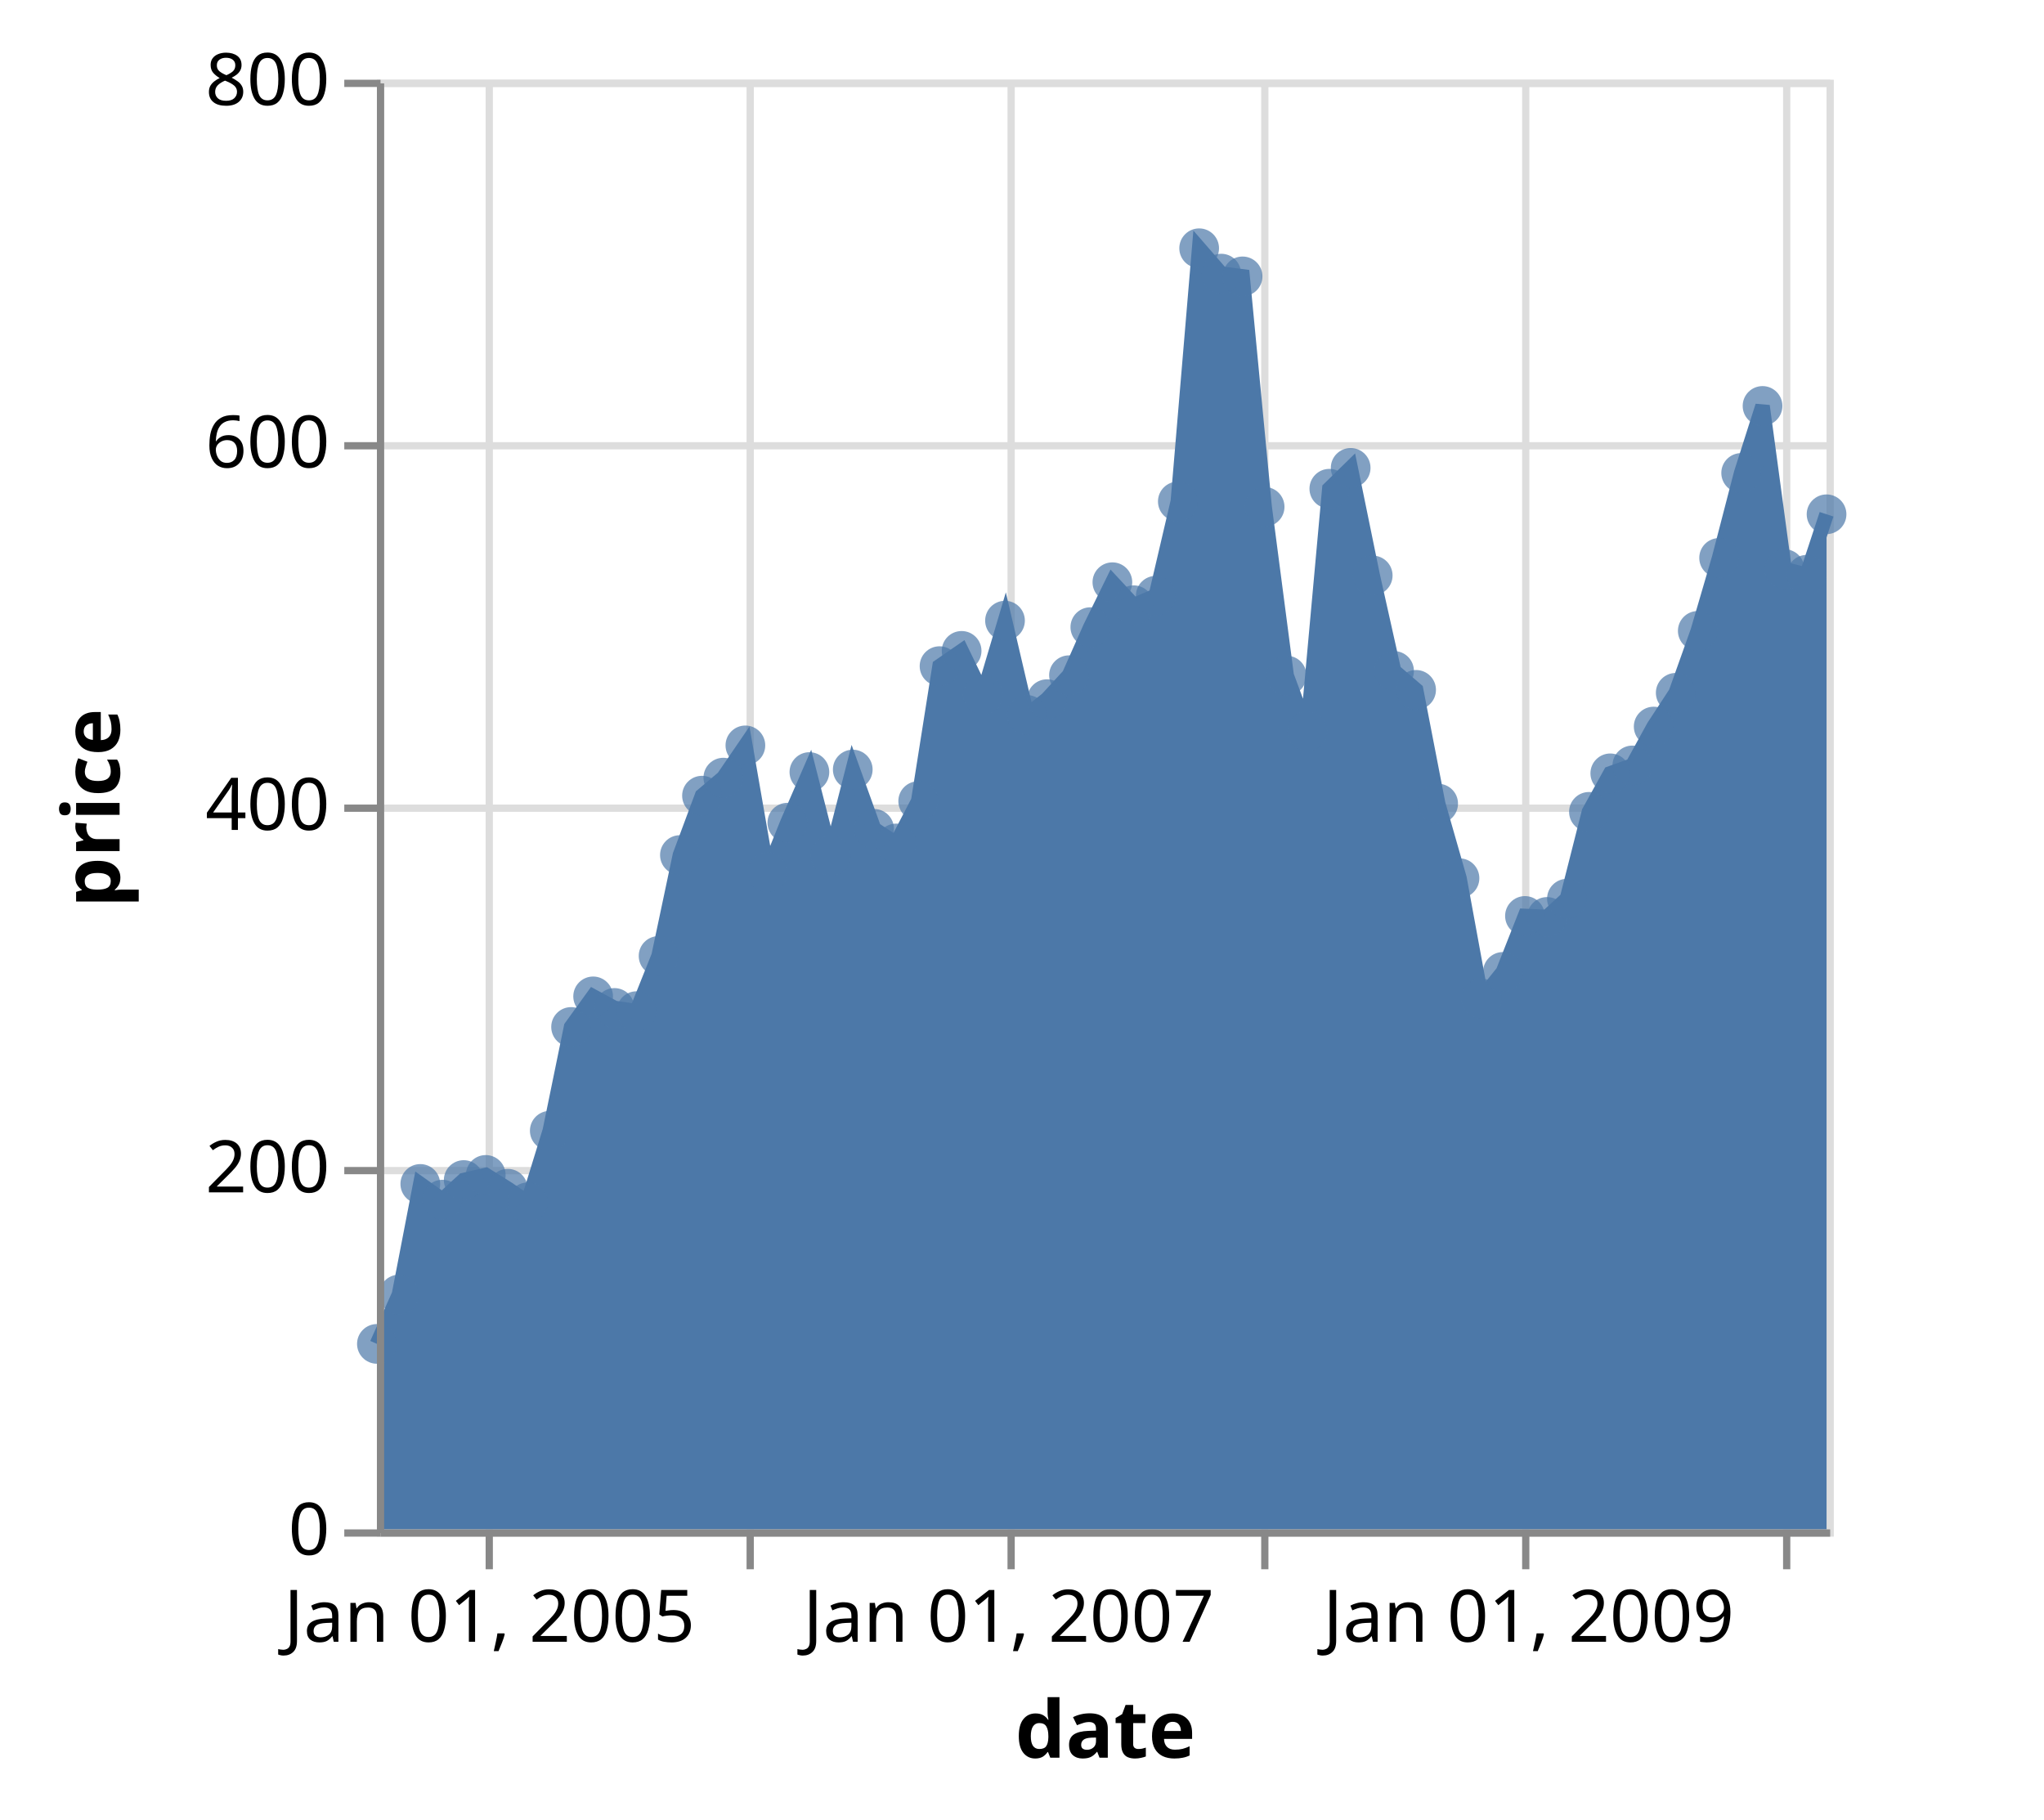
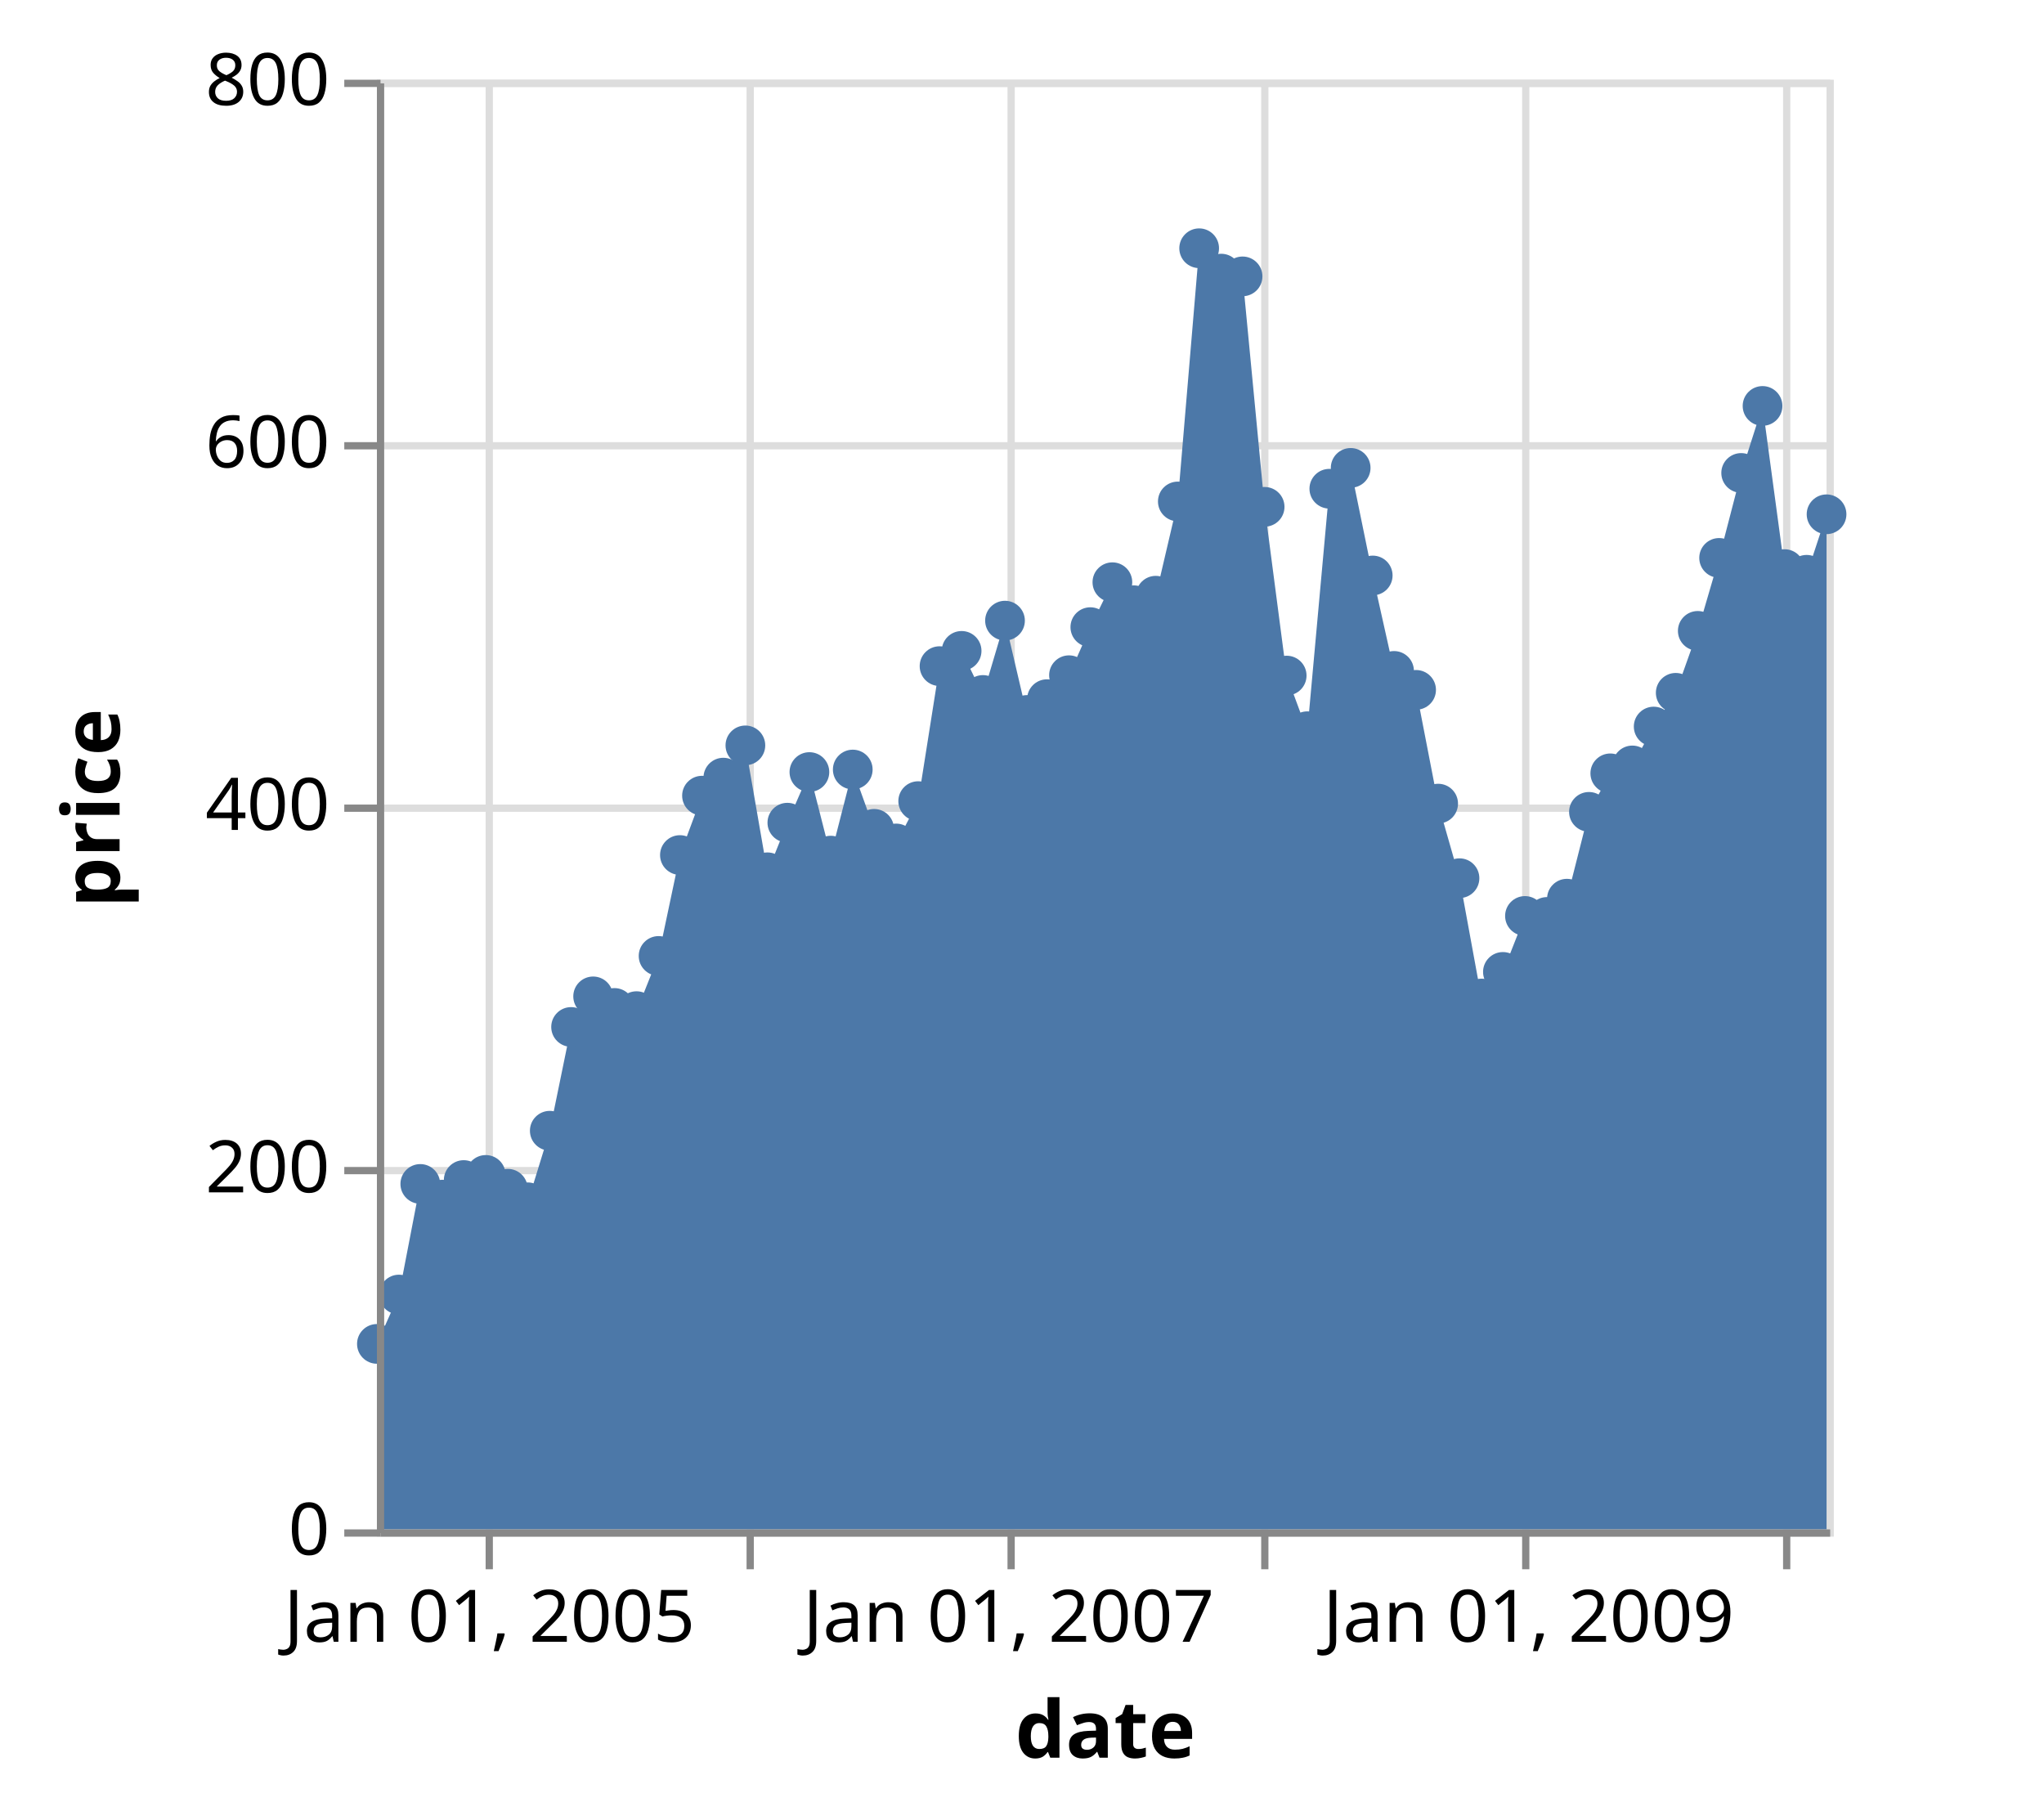
<svg xmlns="http://www.w3.org/2000/svg" class="marks" width="282" height="251" viewBox="0 0 282 251" version="1.1">
  <g transform="translate(52,11)">
    <g class="mark-group role-frame root">
      <g transform="translate(0,0)">
        <path class="background" d="M0.5,0.5h200v200h-200Z" style="fill: none; stroke: #ddd;" />
        <g>
          <g class="mark-group role-axis">
            <g transform="translate(0.5,200.5)">
              <path class="background" d="M0,0h0v0h0Z" style="pointer-events: none; fill: none;" />
              <g>
                <g class="mark-rule role-axis-grid" style="pointer-events: none;">
                  <line transform="translate(15,-200)" x2="0" y2="200" style="fill: none; stroke: #ddd; stroke-width: 1; opacity: 1;" />
                  <line transform="translate(51,-200)" x2="0" y2="200" style="fill: none; stroke: #ddd; stroke-width: 1; opacity: 1;" />
                  <line transform="translate(87,-200)" x2="0" y2="200" style="fill: none; stroke: #ddd; stroke-width: 1; opacity: 1;" />
                  <line transform="translate(122,-200)" x2="0" y2="200" style="fill: none; stroke: #ddd; stroke-width: 1; opacity: 1;" />
                  <line transform="translate(158,-200)" x2="0" y2="200" style="fill: none; stroke: #ddd; stroke-width: 1; opacity: 1;" />
                  <line transform="translate(194,-200)" x2="0" y2="200" style="fill: none; stroke: #ddd; stroke-width: 1; opacity: 1;" />
                </g>
              </g>
            </g>
          </g>
          <g class="mark-group role-axis">
            <g transform="translate(0.5,0.5)">
              <path class="background" d="M0,0h0v0h0Z" style="pointer-events: none; fill: none;" />
              <g>
                <g class="mark-rule role-axis-grid" style="pointer-events: none;">
                  <line transform="translate(0,200)" x2="200" y2="0" style="fill: none; stroke: #ddd; stroke-width: 1; opacity: 1;" />
                  <line transform="translate(0,150)" x2="200" y2="0" style="fill: none; stroke: #ddd; stroke-width: 1; opacity: 1;" />
                  <line transform="translate(0,100)" x2="200" y2="0" style="fill: none; stroke: #ddd; stroke-width: 1; opacity: 1;" />
                  <line transform="translate(0,50)" x2="200" y2="0" style="fill: none; stroke: #ddd; stroke-width: 1; opacity: 1;" />
                  <line transform="translate(0,0)" x2="200" y2="0" style="fill: none; stroke: #ddd; stroke-width: 1; opacity: 1;" />
                </g>
              </g>
            </g>
          </g>
          <g class="mark-area role-mark layer_0_marks">
            <path d="M200,59.952L197.252,68.3L194.21,67.515L191.168,45.005L188.22,54.25L185.178,65.97L182.234,76.038L179.192,84.583L176.149,89.237L173.205,94.603L170.163,95.692L167.219,101.007L164.181,112.985L161.434,115.502L158.391,115.368L155.349,123.088L152.401,126.76L149.359,110.16L146.415,99.87L143.373,84.177L140.331,81.562L137.387,68.395L134.345,53.55L131.401,56.428L128.363,89.882L125.517,82.205L122.475,58.925L119.432,27.13L116.484,26.75L113.442,23.25L110.498,58.183L107.456,71.188L104.414,72.5L101.47,69.325L98.428,75.523L95.484,82.155L92.446,85.46L89.698,87.638L86.656,74.625L83.614,84.88L80.67,78.798L77.624,80.903L74.68,99.525L71.637,105.368L68.595,103.35L65.651,95.168L62.609,107.045L59.669,95.515L56.627,102.5L53.879,109.345L50.837,91.835L47.795,96.285L44.851,98.772L41.805,106.965L38.861,120.885L35.819,128.5L32.777,128.06L29.833,126.463L26.79,130.683L23.851,145L20.808,154.873L18.061,153.002L15.019,151.095L11.976,151.803L9.032,154.505L5.986,152.34L3.042,167.6L0,174.407L0,200L3.042,200L5.986,200L9.032,200L11.976,200L15.019,200L18.061,200L20.808,200L23.851,200L26.79,200L29.833,200L32.777,200L35.819,200L38.861,200L41.805,200L44.851,200L47.795,200L50.837,200L53.879,200L56.627,200L59.669,200L62.609,200L65.651,200L68.595,200L71.637,200L74.68,200L77.624,200L80.67,200L83.614,200L86.656,200L89.698,200L92.446,200L95.484,200L98.428,200L101.47,200L104.414,200L107.456,200L110.498,200L113.442,200L116.484,200L119.432,200L122.475,200L125.517,200L128.363,200L131.401,200L134.345,200L137.387,200L140.331,200L143.373,200L146.415,200L149.359,200L152.401,200L155.349,200L158.391,200L161.434,200L164.181,200L167.219,200L170.163,200L173.205,200L176.149,200L179.192,200L182.234,200L185.178,200L188.22,200L191.168,200L194.21,200L197.252,200L200,200Z" style="fill: #4c78a8;" />
          </g>
-           <g class="mark-line role-mark layer_1_marks">
-             <path d="M200,59.952L197.252,68.3L194.21,67.515L191.168,45.005L188.22,54.25L185.178,65.97L182.234,76.038L179.192,84.583L176.149,89.237L173.205,94.603L170.163,95.692L167.219,101.007L164.181,112.985L161.434,115.502L158.391,115.368L155.349,123.088L152.401,126.76L149.359,110.16L146.415,99.87L143.373,84.177L140.331,81.562L137.387,68.395L134.345,53.55L131.401,56.428L128.363,89.882L125.517,82.205L122.475,58.925L119.432,27.13L116.484,26.75L113.442,23.25L110.498,58.183L107.456,71.188L104.414,72.5L101.47,69.325L98.428,75.523L95.484,82.155L92.446,85.46L89.698,87.638L86.656,74.625L83.614,84.88L80.67,78.798L77.624,80.903L74.68,99.525L71.637,105.368L68.595,103.35L65.651,95.168L62.609,107.045L59.669,95.515L56.627,102.5L53.879,109.345L50.837,91.835L47.795,96.285L44.851,98.772L41.805,106.965L38.861,120.885L35.819,128.5L32.777,128.06L29.833,126.463L26.79,130.683L23.851,145L20.808,154.873L18.061,153.002L15.019,151.095L11.976,151.803L9.032,154.505L5.986,152.34L3.042,167.6L0,174.407" style="fill: none; stroke: #4c78a8; stroke-width: 2;" />
-           </g>
-           <g class="mark-symbol role-mark layer_2_marks">
-             <path transform="translate(0,174.4075)" d="M2.739,0A2.739,2.739,0,1,1,-2.739,0A2.739,2.739,0,1,1,2.739,0" style="fill: #4c78a8; stroke-width: 2; opacity: 0.7;" />
-             <path transform="translate(3.042136,167.6)" d="M2.739,0A2.739,2.739,0,1,1,-2.739,0A2.739,2.739,0,1,1,2.739,0" style="fill: #4c78a8; stroke-width: 2; opacity: 0.7;" />
-             <path transform="translate(5.986139,152.34)" d="M2.739,0A2.739,2.739,0,1,1,-2.739,0A2.739,2.739,0,1,1,2.739,0" style="fill: #4c78a8; stroke-width: 2; opacity: 0.7;" />
-             <path transform="translate(9.032364,154.505)" d="M2.739,0A2.739,2.739,0,1,1,-2.739,0A2.739,2.739,0,1,1,2.739,0" style="fill: #4c78a8; stroke-width: 2; opacity: 0.7;" />
-             <path transform="translate(11.97637,151.8025)" d="M2.739,0A2.739,2.739,0,1,1,-2.739,0A2.739,2.739,0,1,1,2.739,0" style="fill: #4c78a8; stroke-width: 2; opacity: 0.7;" />
-             <path transform="translate(15.0185,151.095)" d="M2.739,0A2.739,2.739,0,1,1,-2.739,0A2.739,2.739,0,1,1,2.739,0" style="fill: #4c78a8; stroke-width: 2; opacity: 0.7;" />
-             <path transform="translate(18.06064,153.0025)" d="M2.739,0A2.739,2.739,0,1,1,-2.739,0A2.739,2.739,0,1,1,2.739,0" style="fill: #4c78a8; stroke-width: 2; opacity: 0.7;" />
-             <path transform="translate(20.80837,154.8725)" d="M2.739,0A2.739,2.739,0,1,1,-2.739,0A2.739,2.739,0,1,1,2.739,0" style="fill: #4c78a8; stroke-width: 2; opacity: 0.7;" />
-             <path transform="translate(23.85051,145)" d="M2.739,0A2.739,2.739,0,1,1,-2.739,0A2.739,2.739,0,1,1,2.739,0" style="fill: #4c78a8; stroke-width: 2; opacity: 0.7;" />
-             <path transform="translate(26.79042,130.6825)" d="M2.739,0A2.739,2.739,0,1,1,-2.739,0A2.739,2.739,0,1,1,2.739,0" style="fill: #4c78a8; stroke-width: 2; opacity: 0.7;" />
-             <path transform="translate(29.83256,126.4625)" d="M2.739,0A2.739,2.739,0,1,1,-2.739,0A2.739,2.739,0,1,1,2.739,0" style="fill: #4c78a8; stroke-width: 2; opacity: 0.7;" />
-             <path transform="translate(32.77656,128.06)" d="M2.739,0A2.739,2.739,0,1,1,-2.739,0A2.739,2.739,0,1,1,2.739,0" style="fill: #4c78a8; stroke-width: 2; opacity: 0.7;" />
-             <path transform="translate(35.8187,128.5)" d="M2.739,0A2.739,2.739,0,1,1,-2.739,0A2.739,2.739,0,1,1,2.739,0" style="fill: #4c78a8; stroke-width: 2; opacity: 0.7;" />
-             <path transform="translate(38.86083,120.885)" d="M2.739,0A2.739,2.739,0,1,1,-2.739,0A2.739,2.739,0,1,1,2.739,0" style="fill: #4c78a8; stroke-width: 2; opacity: 0.7;" />
-             <path transform="translate(41.80484,106.965)" d="M2.739,0A2.739,2.739,0,1,1,-2.739,0A2.739,2.739,0,1,1,2.739,0" style="fill: #4c78a8; stroke-width: 2; opacity: 0.7;" />
-             <path transform="translate(44.85106,98.7725)" d="M2.739,0A2.739,2.739,0,1,1,-2.739,0A2.739,2.739,0,1,1,2.739,0" style="fill: #4c78a8; stroke-width: 2; opacity: 0.7;" />
-             <path transform="translate(47.79506,96.285)" d="M2.739,0A2.739,2.739,0,1,1,-2.739,0A2.739,2.739,0,1,1,2.739,0" style="fill: #4c78a8; stroke-width: 2; opacity: 0.7;" />
-             <path transform="translate(50.8372,91.835)" d="M2.739,0A2.739,2.739,0,1,1,-2.739,0A2.739,2.739,0,1,1,2.739,0" style="fill: #4c78a8; stroke-width: 2; opacity: 0.7;" />
-             <path transform="translate(53.87934,109.345)" d="M2.739,0A2.739,2.739,0,1,1,-2.739,0A2.739,2.739,0,1,1,2.739,0" style="fill: #4c78a8; stroke-width: 2; opacity: 0.7;" />
-             <path transform="translate(56.62707,102.5)" d="M2.739,0A2.739,2.739,0,1,1,-2.739,0A2.739,2.739,0,1,1,2.739,0" style="fill: #4c78a8; stroke-width: 2; opacity: 0.7;" />
-             <path transform="translate(59.66921,95.515)" d="M2.739,0A2.739,2.739,0,1,1,-2.739,0A2.739,2.739,0,1,1,2.739,0" style="fill: #4c78a8; stroke-width: 2; opacity: 0.7;" />
-             <path transform="translate(62.60912,107.045)" d="M2.739,0A2.739,2.739,0,1,1,-2.739,0A2.739,2.739,0,1,1,2.739,0" style="fill: #4c78a8; stroke-width: 2; opacity: 0.7;" />
-             <path transform="translate(65.65126,95.1675)" d="M2.739,0A2.739,2.739,0,1,1,-2.739,0A2.739,2.739,0,1,1,2.739,0" style="fill: #4c78a8; stroke-width: 2; opacity: 0.7;" />
-             <path transform="translate(68.59526,103.35)" d="M2.739,0A2.739,2.739,0,1,1,-2.739,0A2.739,2.739,0,1,1,2.739,0" style="fill: #4c78a8; stroke-width: 2; opacity: 0.7;" />
-             <path transform="translate(71.6374,105.3675)" d="M2.739,0A2.739,2.739,0,1,1,-2.739,0A2.739,2.739,0,1,1,2.739,0" style="fill: #4c78a8; stroke-width: 2; opacity: 0.7;" />
-             <path transform="translate(74.67953,99.525)" d="M2.739,0A2.739,2.739,0,1,1,-2.739,0A2.739,2.739,0,1,1,2.739,0" style="fill: #4c78a8; stroke-width: 2; opacity: 0.7;" />
-             <path transform="translate(77.62354,80.9025)" d="M2.739,0A2.739,2.739,0,1,1,-2.739,0A2.739,2.739,0,1,1,2.739,0" style="fill: #4c78a8; stroke-width: 2; opacity: 0.7;" />
-             <path transform="translate(80.66976,78.7975)" d="M2.739,0A2.739,2.739,0,1,1,-2.739,0A2.739,2.739,0,1,1,2.739,0" style="fill: #4c78a8; stroke-width: 2; opacity: 0.7;" />
-             <path transform="translate(83.61376,84.88)" d="M2.739,0A2.739,2.739,0,1,1,-2.739,0A2.739,2.739,0,1,1,2.739,0" style="fill: #4c78a8; stroke-width: 2; opacity: 0.7;" />
-             <path transform="translate(86.6559,74.625)" d="M2.739,0A2.739,2.739,0,1,1,-2.739,0A2.739,2.739,0,1,1,2.739,0" style="fill: #4c78a8; stroke-width: 2; opacity: 0.7;" />
-             <path transform="translate(89.69804,87.6375)" d="M2.739,0A2.739,2.739,0,1,1,-2.739,0A2.739,2.739,0,1,1,2.739,0" style="fill: #4c78a8; stroke-width: 2; opacity: 0.7;" />
-             <path transform="translate(92.44577,85.46)" d="M2.739,0A2.739,2.739,0,1,1,-2.739,0A2.739,2.739,0,1,1,2.739,0" style="fill: #4c78a8; stroke-width: 2; opacity: 0.7;" />
-             <path transform="translate(95.48382,82.155)" d="M2.739,0A2.739,2.739,0,1,1,-2.739,0A2.739,2.739,0,1,1,2.739,0" style="fill: #4c78a8; stroke-width: 2; opacity: 0.7;" />
-             <path transform="translate(98.42782,75.5225)" d="M2.739,0A2.739,2.739,0,1,1,-2.739,0A2.739,2.739,0,1,1,2.739,0" style="fill: #4c78a8; stroke-width: 2; opacity: 0.7;" />
-             <path transform="translate(101.47,69.325)" d="M2.739,0A2.739,2.739,0,1,1,-2.739,0A2.739,2.739,0,1,1,2.739,0" style="fill: #4c78a8; stroke-width: 2; opacity: 0.7;" />
-             <path transform="translate(104.414,72.5)" d="M2.739,0A2.739,2.739,0,1,1,-2.739,0A2.739,2.739,0,1,1,2.739,0" style="fill: #4c78a8; stroke-width: 2; opacity: 0.7;" />
-             <path transform="translate(107.4561,71.1875)" d="M2.739,0A2.739,2.739,0,1,1,-2.739,0A2.739,2.739,0,1,1,2.739,0" style="fill: #4c78a8; stroke-width: 2; opacity: 0.7;" />
-             <path transform="translate(110.4982,58.1825)" d="M2.739,0A2.739,2.739,0,1,1,-2.739,0A2.739,2.739,0,1,1,2.739,0" style="fill: #4c78a8; stroke-width: 2; opacity: 0.7;" />
-             <path transform="translate(113.4422,23.25)" d="M2.739,0A2.739,2.739,0,1,1,-2.739,0A2.739,2.739,0,1,1,2.739,0" style="fill: #4c78a8; stroke-width: 2; opacity: 0.7;" />
-             <path transform="translate(116.4844,26.75)" d="M2.739,0A2.739,2.739,0,1,1,-2.739,0A2.739,2.739,0,1,1,2.739,0" style="fill: #4c78a8; stroke-width: 2; opacity: 0.7;" />
-             <path transform="translate(119.4325,27.13)" d="M2.739,0A2.739,2.739,0,1,1,-2.739,0A2.739,2.739,0,1,1,2.739,0" style="fill: #4c78a8; stroke-width: 2; opacity: 0.7;" />
-             <path transform="translate(122.4746,58.925)" d="M2.739,0A2.739,2.739,0,1,1,-2.739,0A2.739,2.739,0,1,1,2.739,0" style="fill: #4c78a8; stroke-width: 2; opacity: 0.7;" />
-             <path transform="translate(125.5167,82.205)" d="M2.739,0A2.739,2.739,0,1,1,-2.739,0A2.739,2.739,0,1,1,2.739,0" style="fill: #4c78a8; stroke-width: 2; opacity: 0.7;" />
-             <path transform="translate(128.3626,89.8825)" d="M2.739,0A2.739,2.739,0,1,1,-2.739,0A2.739,2.739,0,1,1,2.739,0" style="fill: #4c78a8; stroke-width: 2; opacity: 0.7;" />
-             <path transform="translate(131.4007,56.4275)" d="M2.739,0A2.739,2.739,0,1,1,-2.739,0A2.739,2.739,0,1,1,2.739,0" style="fill: #4c78a8; stroke-width: 2; opacity: 0.7;" />
-             <path transform="translate(134.3447,53.55)" d="M2.739,0A2.739,2.739,0,1,1,-2.739,0A2.739,2.739,0,1,1,2.739,0" style="fill: #4c78a8; stroke-width: 2; opacity: 0.7;" />
-             <path transform="translate(137.3868,68.395)" d="M2.739,0A2.739,2.739,0,1,1,-2.739,0A2.739,2.739,0,1,1,2.739,0" style="fill: #4c78a8; stroke-width: 2; opacity: 0.7;" />
-             <path transform="translate(140.3308,81.5625)" d="M2.739,0A2.739,2.739,0,1,1,-2.739,0A2.739,2.739,0,1,1,2.739,0" style="fill: #4c78a8; stroke-width: 2; opacity: 0.7;" />
-             <path transform="translate(143.3729,84.1775)" d="M2.739,0A2.739,2.739,0,1,1,-2.739,0A2.739,2.739,0,1,1,2.739,0" style="fill: #4c78a8; stroke-width: 2; opacity: 0.7;" />
-             <path transform="translate(146.4151,99.87)" d="M2.739,0A2.739,2.739,0,1,1,-2.739,0A2.739,2.739,0,1,1,2.739,0" style="fill: #4c78a8; stroke-width: 2; opacity: 0.7;" />
-             <path transform="translate(149.3591,110.16)" d="M2.739,0A2.739,2.739,0,1,1,-2.739,0A2.739,2.739,0,1,1,2.739,0" style="fill: #4c78a8; stroke-width: 2; opacity: 0.7;" />
-             <path transform="translate(152.4012,126.76)" d="M2.739,0A2.739,2.739,0,1,1,-2.739,0A2.739,2.739,0,1,1,2.739,0" style="fill: #4c78a8; stroke-width: 2; opacity: 0.7;" />
-             <path transform="translate(155.3493,123.0875)" d="M2.739,0A2.739,2.739,0,1,1,-2.739,0A2.739,2.739,0,1,1,2.739,0" style="fill: #4c78a8; stroke-width: 2; opacity: 0.7;" />
-             <path transform="translate(158.3914,115.3675)" d="M2.739,0A2.739,2.739,0,1,1,-2.739,0A2.739,2.739,0,1,1,2.739,0" style="fill: #4c78a8; stroke-width: 2; opacity: 0.7;" />
-             <path transform="translate(161.4336,115.5025)" d="M2.739,0A2.739,2.739,0,1,1,-2.739,0A2.739,2.739,0,1,1,2.739,0" style="fill: #4c78a8; stroke-width: 2; opacity: 0.7;" />
-             <path transform="translate(164.1813,112.985)" d="M2.739,0A2.739,2.739,0,1,1,-2.739,0A2.739,2.739,0,1,1,2.739,0" style="fill: #4c78a8; stroke-width: 2; opacity: 0.7;" />
-             <path transform="translate(167.2193,101.0075)" d="M2.739,0A2.739,2.739,0,1,1,-2.739,0A2.739,2.739,0,1,1,2.739,0" style="fill: #4c78a8; stroke-width: 2; opacity: 0.7;" />
-             <path transform="translate(170.1634,95.6925)" d="M2.739,0A2.739,2.739,0,1,1,-2.739,0A2.739,2.739,0,1,1,2.739,0" style="fill: #4c78a8; stroke-width: 2; opacity: 0.7;" />
-             <path transform="translate(173.2055,94.6025)" d="M2.739,0A2.739,2.739,0,1,1,-2.739,0A2.739,2.739,0,1,1,2.739,0" style="fill: #4c78a8; stroke-width: 2; opacity: 0.7;" />
-             <path transform="translate(176.1495,89.2375)" d="M2.739,0A2.739,2.739,0,1,1,-2.739,0A2.739,2.739,0,1,1,2.739,0" style="fill: #4c78a8; stroke-width: 2; opacity: 0.7;" />
-             <path transform="translate(179.1916,84.5825)" d="M2.739,0A2.739,2.739,0,1,1,-2.739,0A2.739,2.739,0,1,1,2.739,0" style="fill: #4c78a8; stroke-width: 2; opacity: 0.7;" />
-             <path transform="translate(182.2338,76.0375)" d="M2.739,0A2.739,2.739,0,1,1,-2.739,0A2.739,2.739,0,1,1,2.739,0" style="fill: #4c78a8; stroke-width: 2; opacity: 0.7;" />
-             <path transform="translate(185.1778,65.97)" d="M2.739,0A2.739,2.739,0,1,1,-2.739,0A2.739,2.739,0,1,1,2.739,0" style="fill: #4c78a8; stroke-width: 2; opacity: 0.7;" />
-             <path transform="translate(188.2199,54.25)" d="M2.739,0A2.739,2.739,0,1,1,-2.739,0A2.739,2.739,0,1,1,2.739,0" style="fill: #4c78a8; stroke-width: 2; opacity: 0.7;" />
-             <path transform="translate(191.168,45.005)" d="M2.739,0A2.739,2.739,0,1,1,-2.739,0A2.739,2.739,0,1,1,2.739,0" style="fill: #4c78a8; stroke-width: 2; opacity: 0.7;" />
-             <path transform="translate(194.2101,67.515)" d="M2.739,0A2.739,2.739,0,1,1,-2.739,0A2.739,2.739,0,1,1,2.739,0" style="fill: #4c78a8; stroke-width: 2; opacity: 0.7;" />
-             <path transform="translate(197.2523,68.3)" d="M2.739,0A2.739,2.739,0,1,1,-2.739,0A2.739,2.739,0,1,1,2.739,0" style="fill: #4c78a8; stroke-width: 2; opacity: 0.7;" />
-             <path transform="translate(200,59.9525)" d="M2.739,0A2.739,2.739,0,1,1,-2.739,0A2.739,2.739,0,1,1,2.739,0" style="fill: #4c78a8; stroke-width: 2; opacity: 0.7;" />
+           <g class="mark-symbol role-mark layer_1_marks">
+             <path transform="translate(0,174.4075)" d="M2.739,0A2.739,2.739,0,1,1,-2.739,0A2.739,2.739,0,1,1,2.739,0" style="fill: #4c78a8; stroke-width: 2; opacity: 1;" />
+             <path transform="translate(3.042136,167.6)" d="M2.739,0A2.739,2.739,0,1,1,-2.739,0A2.739,2.739,0,1,1,2.739,0" style="fill: #4c78a8; stroke-width: 2; opacity: 1;" />
+             <path transform="translate(5.986139,152.34)" d="M2.739,0A2.739,2.739,0,1,1,-2.739,0A2.739,2.739,0,1,1,2.739,0" style="fill: #4c78a8; stroke-width: 2; opacity: 1;" />
+             <path transform="translate(9.032364,154.505)" d="M2.739,0A2.739,2.739,0,1,1,-2.739,0A2.739,2.739,0,1,1,2.739,0" style="fill: #4c78a8; stroke-width: 2; opacity: 1;" />
+             <path transform="translate(11.97637,151.8025)" d="M2.739,0A2.739,2.739,0,1,1,-2.739,0A2.739,2.739,0,1,1,2.739,0" style="fill: #4c78a8; stroke-width: 2; opacity: 1;" />
+             <path transform="translate(15.0185,151.095)" d="M2.739,0A2.739,2.739,0,1,1,-2.739,0A2.739,2.739,0,1,1,2.739,0" style="fill: #4c78a8; stroke-width: 2; opacity: 1;" />
+             <path transform="translate(18.06064,153.0025)" d="M2.739,0A2.739,2.739,0,1,1,-2.739,0A2.739,2.739,0,1,1,2.739,0" style="fill: #4c78a8; stroke-width: 2; opacity: 1;" />
+             <path transform="translate(20.80837,154.8725)" d="M2.739,0A2.739,2.739,0,1,1,-2.739,0A2.739,2.739,0,1,1,2.739,0" style="fill: #4c78a8; stroke-width: 2; opacity: 1;" />
+             <path transform="translate(23.85051,145)" d="M2.739,0A2.739,2.739,0,1,1,-2.739,0A2.739,2.739,0,1,1,2.739,0" style="fill: #4c78a8; stroke-width: 2; opacity: 1;" />
+             <path transform="translate(26.79042,130.6825)" d="M2.739,0A2.739,2.739,0,1,1,-2.739,0A2.739,2.739,0,1,1,2.739,0" style="fill: #4c78a8; stroke-width: 2; opacity: 1;" />
+             <path transform="translate(29.83256,126.4625)" d="M2.739,0A2.739,2.739,0,1,1,-2.739,0A2.739,2.739,0,1,1,2.739,0" style="fill: #4c78a8; stroke-width: 2; opacity: 1;" />
+             <path transform="translate(32.77656,128.06)" d="M2.739,0A2.739,2.739,0,1,1,-2.739,0A2.739,2.739,0,1,1,2.739,0" style="fill: #4c78a8; stroke-width: 2; opacity: 1;" />
+             <path transform="translate(35.8187,128.5)" d="M2.739,0A2.739,2.739,0,1,1,-2.739,0A2.739,2.739,0,1,1,2.739,0" style="fill: #4c78a8; stroke-width: 2; opacity: 1;" />
+             <path transform="translate(38.86083,120.885)" d="M2.739,0A2.739,2.739,0,1,1,-2.739,0A2.739,2.739,0,1,1,2.739,0" style="fill: #4c78a8; stroke-width: 2; opacity: 1;" />
+             <path transform="translate(41.80484,106.965)" d="M2.739,0A2.739,2.739,0,1,1,-2.739,0A2.739,2.739,0,1,1,2.739,0" style="fill: #4c78a8; stroke-width: 2; opacity: 1;" />
+             <path transform="translate(44.85106,98.7725)" d="M2.739,0A2.739,2.739,0,1,1,-2.739,0A2.739,2.739,0,1,1,2.739,0" style="fill: #4c78a8; stroke-width: 2; opacity: 1;" />
+             <path transform="translate(47.79506,96.285)" d="M2.739,0A2.739,2.739,0,1,1,-2.739,0A2.739,2.739,0,1,1,2.739,0" style="fill: #4c78a8; stroke-width: 2; opacity: 1;" />
+             <path transform="translate(50.8372,91.835)" d="M2.739,0A2.739,2.739,0,1,1,-2.739,0A2.739,2.739,0,1,1,2.739,0" style="fill: #4c78a8; stroke-width: 2; opacity: 1;" />
+             <path transform="translate(53.87934,109.345)" d="M2.739,0A2.739,2.739,0,1,1,-2.739,0A2.739,2.739,0,1,1,2.739,0" style="fill: #4c78a8; stroke-width: 2; opacity: 1;" />
+             <path transform="translate(56.62707,102.5)" d="M2.739,0A2.739,2.739,0,1,1,-2.739,0A2.739,2.739,0,1,1,2.739,0" style="fill: #4c78a8; stroke-width: 2; opacity: 1;" />
+             <path transform="translate(59.66921,95.515)" d="M2.739,0A2.739,2.739,0,1,1,-2.739,0A2.739,2.739,0,1,1,2.739,0" style="fill: #4c78a8; stroke-width: 2; opacity: 1;" />
+             <path transform="translate(62.60912,107.045)" d="M2.739,0A2.739,2.739,0,1,1,-2.739,0A2.739,2.739,0,1,1,2.739,0" style="fill: #4c78a8; stroke-width: 2; opacity: 1;" />
+             <path transform="translate(65.65126,95.1675)" d="M2.739,0A2.739,2.739,0,1,1,-2.739,0A2.739,2.739,0,1,1,2.739,0" style="fill: #4c78a8; stroke-width: 2; opacity: 1;" />
+             <path transform="translate(68.59526,103.35)" d="M2.739,0A2.739,2.739,0,1,1,-2.739,0A2.739,2.739,0,1,1,2.739,0" style="fill: #4c78a8; stroke-width: 2; opacity: 1;" />
+             <path transform="translate(71.6374,105.3675)" d="M2.739,0A2.739,2.739,0,1,1,-2.739,0A2.739,2.739,0,1,1,2.739,0" style="fill: #4c78a8; stroke-width: 2; opacity: 1;" />
+             <path transform="translate(74.67953,99.525)" d="M2.739,0A2.739,2.739,0,1,1,-2.739,0A2.739,2.739,0,1,1,2.739,0" style="fill: #4c78a8; stroke-width: 2; opacity: 1;" />
+             <path transform="translate(77.62354,80.9025)" d="M2.739,0A2.739,2.739,0,1,1,-2.739,0A2.739,2.739,0,1,1,2.739,0" style="fill: #4c78a8; stroke-width: 2; opacity: 1;" />
+             <path transform="translate(80.66976,78.7975)" d="M2.739,0A2.739,2.739,0,1,1,-2.739,0A2.739,2.739,0,1,1,2.739,0" style="fill: #4c78a8; stroke-width: 2; opacity: 1;" />
+             <path transform="translate(83.61376,84.88)" d="M2.739,0A2.739,2.739,0,1,1,-2.739,0A2.739,2.739,0,1,1,2.739,0" style="fill: #4c78a8; stroke-width: 2; opacity: 1;" />
+             <path transform="translate(86.6559,74.625)" d="M2.739,0A2.739,2.739,0,1,1,-2.739,0A2.739,2.739,0,1,1,2.739,0" style="fill: #4c78a8; stroke-width: 2; opacity: 1;" />
+             <path transform="translate(89.69804,87.6375)" d="M2.739,0A2.739,2.739,0,1,1,-2.739,0A2.739,2.739,0,1,1,2.739,0" style="fill: #4c78a8; stroke-width: 2; opacity: 1;" />
+             <path transform="translate(92.44577,85.46)" d="M2.739,0A2.739,2.739,0,1,1,-2.739,0A2.739,2.739,0,1,1,2.739,0" style="fill: #4c78a8; stroke-width: 2; opacity: 1;" />
+             <path transform="translate(95.48382,82.155)" d="M2.739,0A2.739,2.739,0,1,1,-2.739,0A2.739,2.739,0,1,1,2.739,0" style="fill: #4c78a8; stroke-width: 2; opacity: 1;" />
+             <path transform="translate(98.42782,75.5225)" d="M2.739,0A2.739,2.739,0,1,1,-2.739,0A2.739,2.739,0,1,1,2.739,0" style="fill: #4c78a8; stroke-width: 2; opacity: 1;" />
+             <path transform="translate(101.47,69.325)" d="M2.739,0A2.739,2.739,0,1,1,-2.739,0A2.739,2.739,0,1,1,2.739,0" style="fill: #4c78a8; stroke-width: 2; opacity: 1;" />
+             <path transform="translate(104.414,72.5)" d="M2.739,0A2.739,2.739,0,1,1,-2.739,0A2.739,2.739,0,1,1,2.739,0" style="fill: #4c78a8; stroke-width: 2; opacity: 1;" />
+             <path transform="translate(107.4561,71.1875)" d="M2.739,0A2.739,2.739,0,1,1,-2.739,0A2.739,2.739,0,1,1,2.739,0" style="fill: #4c78a8; stroke-width: 2; opacity: 1;" />
+             <path transform="translate(110.4982,58.1825)" d="M2.739,0A2.739,2.739,0,1,1,-2.739,0A2.739,2.739,0,1,1,2.739,0" style="fill: #4c78a8; stroke-width: 2; opacity: 1;" />
+             <path transform="translate(113.4422,23.25)" d="M2.739,0A2.739,2.739,0,1,1,-2.739,0A2.739,2.739,0,1,1,2.739,0" style="fill: #4c78a8; stroke-width: 2; opacity: 1;" />
+             <path transform="translate(116.4844,26.75)" d="M2.739,0A2.739,2.739,0,1,1,-2.739,0A2.739,2.739,0,1,1,2.739,0" style="fill: #4c78a8; stroke-width: 2; opacity: 1;" />
+             <path transform="translate(119.4325,27.13)" d="M2.739,0A2.739,2.739,0,1,1,-2.739,0A2.739,2.739,0,1,1,2.739,0" style="fill: #4c78a8; stroke-width: 2; opacity: 1;" />
+             <path transform="translate(122.4746,58.925)" d="M2.739,0A2.739,2.739,0,1,1,-2.739,0A2.739,2.739,0,1,1,2.739,0" style="fill: #4c78a8; stroke-width: 2; opacity: 1;" />
+             <path transform="translate(125.5167,82.205)" d="M2.739,0A2.739,2.739,0,1,1,-2.739,0A2.739,2.739,0,1,1,2.739,0" style="fill: #4c78a8; stroke-width: 2; opacity: 1;" />
+             <path transform="translate(128.3626,89.8825)" d="M2.739,0A2.739,2.739,0,1,1,-2.739,0A2.739,2.739,0,1,1,2.739,0" style="fill: #4c78a8; stroke-width: 2; opacity: 1;" />
+             <path transform="translate(131.4007,56.4275)" d="M2.739,0A2.739,2.739,0,1,1,-2.739,0A2.739,2.739,0,1,1,2.739,0" style="fill: #4c78a8; stroke-width: 2; opacity: 1;" />
+             <path transform="translate(134.3447,53.55)" d="M2.739,0A2.739,2.739,0,1,1,-2.739,0A2.739,2.739,0,1,1,2.739,0" style="fill: #4c78a8; stroke-width: 2; opacity: 1;" />
+             <path transform="translate(137.3868,68.395)" d="M2.739,0A2.739,2.739,0,1,1,-2.739,0A2.739,2.739,0,1,1,2.739,0" style="fill: #4c78a8; stroke-width: 2; opacity: 1;" />
+             <path transform="translate(140.3308,81.5625)" d="M2.739,0A2.739,2.739,0,1,1,-2.739,0A2.739,2.739,0,1,1,2.739,0" style="fill: #4c78a8; stroke-width: 2; opacity: 1;" />
+             <path transform="translate(143.3729,84.1775)" d="M2.739,0A2.739,2.739,0,1,1,-2.739,0A2.739,2.739,0,1,1,2.739,0" style="fill: #4c78a8; stroke-width: 2; opacity: 1;" />
+             <path transform="translate(146.4151,99.87)" d="M2.739,0A2.739,2.739,0,1,1,-2.739,0A2.739,2.739,0,1,1,2.739,0" style="fill: #4c78a8; stroke-width: 2; opacity: 1;" />
+             <path transform="translate(149.3591,110.16)" d="M2.739,0A2.739,2.739,0,1,1,-2.739,0A2.739,2.739,0,1,1,2.739,0" style="fill: #4c78a8; stroke-width: 2; opacity: 1;" />
+             <path transform="translate(152.4012,126.76)" d="M2.739,0A2.739,2.739,0,1,1,-2.739,0A2.739,2.739,0,1,1,2.739,0" style="fill: #4c78a8; stroke-width: 2; opacity: 1;" />
+             <path transform="translate(155.3493,123.0875)" d="M2.739,0A2.739,2.739,0,1,1,-2.739,0A2.739,2.739,0,1,1,2.739,0" style="fill: #4c78a8; stroke-width: 2; opacity: 1;" />
+             <path transform="translate(158.3914,115.3675)" d="M2.739,0A2.739,2.739,0,1,1,-2.739,0A2.739,2.739,0,1,1,2.739,0" style="fill: #4c78a8; stroke-width: 2; opacity: 1;" />
+             <path transform="translate(161.4336,115.5025)" d="M2.739,0A2.739,2.739,0,1,1,-2.739,0A2.739,2.739,0,1,1,2.739,0" style="fill: #4c78a8; stroke-width: 2; opacity: 1;" />
+             <path transform="translate(164.1813,112.985)" d="M2.739,0A2.739,2.739,0,1,1,-2.739,0A2.739,2.739,0,1,1,2.739,0" style="fill: #4c78a8; stroke-width: 2; opacity: 1;" />
+             <path transform="translate(167.2193,101.0075)" d="M2.739,0A2.739,2.739,0,1,1,-2.739,0A2.739,2.739,0,1,1,2.739,0" style="fill: #4c78a8; stroke-width: 2; opacity: 1;" />
+             <path transform="translate(170.1634,95.6925)" d="M2.739,0A2.739,2.739,0,1,1,-2.739,0A2.739,2.739,0,1,1,2.739,0" style="fill: #4c78a8; stroke-width: 2; opacity: 1;" />
+             <path transform="translate(173.2055,94.6025)" d="M2.739,0A2.739,2.739,0,1,1,-2.739,0A2.739,2.739,0,1,1,2.739,0" style="fill: #4c78a8; stroke-width: 2; opacity: 1;" />
+             <path transform="translate(176.1495,89.2375)" d="M2.739,0A2.739,2.739,0,1,1,-2.739,0A2.739,2.739,0,1,1,2.739,0" style="fill: #4c78a8; stroke-width: 2; opacity: 1;" />
+             <path transform="translate(179.1916,84.5825)" d="M2.739,0A2.739,2.739,0,1,1,-2.739,0A2.739,2.739,0,1,1,2.739,0" style="fill: #4c78a8; stroke-width: 2; opacity: 1;" />
+             <path transform="translate(182.2338,76.0375)" d="M2.739,0A2.739,2.739,0,1,1,-2.739,0A2.739,2.739,0,1,1,2.739,0" style="fill: #4c78a8; stroke-width: 2; opacity: 1;" />
+             <path transform="translate(185.1778,65.97)" d="M2.739,0A2.739,2.739,0,1,1,-2.739,0A2.739,2.739,0,1,1,2.739,0" style="fill: #4c78a8; stroke-width: 2; opacity: 1;" />
+             <path transform="translate(188.2199,54.25)" d="M2.739,0A2.739,2.739,0,1,1,-2.739,0A2.739,2.739,0,1,1,2.739,0" style="fill: #4c78a8; stroke-width: 2; opacity: 1;" />
+             <path transform="translate(191.168,45.005)" d="M2.739,0A2.739,2.739,0,1,1,-2.739,0A2.739,2.739,0,1,1,2.739,0" style="fill: #4c78a8; stroke-width: 2; opacity: 1;" />
+             <path transform="translate(194.2101,67.515)" d="M2.739,0A2.739,2.739,0,1,1,-2.739,0A2.739,2.739,0,1,1,2.739,0" style="fill: #4c78a8; stroke-width: 2; opacity: 1;" />
+             <path transform="translate(197.2523,68.3)" d="M2.739,0A2.739,2.739,0,1,1,-2.739,0A2.739,2.739,0,1,1,2.739,0" style="fill: #4c78a8; stroke-width: 2; opacity: 1;" />
+             <path transform="translate(200,59.9525)" d="M2.739,0A2.739,2.739,0,1,1,-2.739,0A2.739,2.739,0,1,1,2.739,0" style="fill: #4c78a8; stroke-width: 2; opacity: 1;" />
          </g>
          <g class="mark-group role-axis">
            <g transform="translate(0.5,200.5)">
              <path class="background" d="M0,0h0v0h0Z" style="pointer-events: none; fill: none;" />
              <g>
                <g class="mark-rule role-axis-tick" style="pointer-events: none;">
                  <line transform="translate(15,0)" x2="0" y2="5" style="fill: none; stroke: #888; stroke-width: 1; opacity: 1;" />
                  <line transform="translate(51,0)" x2="0" y2="5" style="fill: none; stroke: #888; stroke-width: 1; opacity: 1;" />
                  <line transform="translate(87,0)" x2="0" y2="5" style="fill: none; stroke: #888; stroke-width: 1; opacity: 1;" />
                  <line transform="translate(122,0)" x2="0" y2="5" style="fill: none; stroke: #888; stroke-width: 1; opacity: 1;" />
                  <line transform="translate(158,0)" x2="0" y2="5" style="fill: none; stroke: #888; stroke-width: 1; opacity: 1;" />
                  <line transform="translate(194,0)" x2="0" y2="5" style="fill: none; stroke: #888; stroke-width: 1; opacity: 1;" />
                </g>
                <g class="mark-text role-axis-label" style="pointer-events: none;">
                  <text text-anchor="middle" transform="translate(15.0185,15)" style="font: 10px sans-serif; fill: #000; opacity: 1;">Jan 01, 2005</text>
                  <text text-anchor="middle" transform="translate(50.8372,15)" style="font: 10px sans-serif; fill: #000; opacity: 0;">Jan 01, 2006</text>
                  <text text-anchor="middle" transform="translate(86.6559,15)" style="font: 10px sans-serif; fill: #000; opacity: 1;">Jan 01, 2007</text>
                  <text text-anchor="middle" transform="translate(122.4746,15)" style="font: 10px sans-serif; fill: #000; opacity: 0;">Jan 01, 2008</text>
                  <text text-anchor="middle" transform="translate(158.3914,15)" style="font: 10px sans-serif; fill: #000; opacity: 1;">Jan 01, 2009</text>
                  <text text-anchor="middle" transform="translate(194.2101,15)" style="font: 10px sans-serif; fill: #000; opacity: 0;">Jan 01, 2010</text>
                </g>
                <g class="mark-rule role-axis-domain" style="pointer-events: none;">
                  <line transform="translate(0,0)" x2="200" y2="0" style="fill: none; stroke: #888; stroke-width: 1; opacity: 1;" />
                </g>
                <g class="mark-text role-axis-title" style="pointer-events: none;">
                  <text text-anchor="middle" transform="translate(100,31)" style="font: bold 11px sans-serif; fill: #000; opacity: 1;">date</text>
                </g>
              </g>
            </g>
          </g>
          <g class="mark-group role-axis">
            <g transform="translate(0.5,0.5)">
              <path class="background" d="M0,0h0v0h0Z" style="pointer-events: none; fill: none;" />
              <g>
                <g class="mark-rule role-axis-tick" style="pointer-events: none;">
                  <line transform="translate(0,200)" x2="-5" y2="0" style="fill: none; stroke: #888; stroke-width: 1; opacity: 1;" />
                  <line transform="translate(0,150)" x2="-5" y2="0" style="fill: none; stroke: #888; stroke-width: 1; opacity: 1;" />
                  <line transform="translate(0,100)" x2="-5" y2="0" style="fill: none; stroke: #888; stroke-width: 1; opacity: 1;" />
                  <line transform="translate(0,50)" x2="-5" y2="0" style="fill: none; stroke: #888; stroke-width: 1; opacity: 1;" />
                  <line transform="translate(0,0)" x2="-5" y2="0" style="fill: none; stroke: #888; stroke-width: 1; opacity: 1;" />
                </g>
                <g class="mark-text role-axis-label" style="pointer-events: none;">
                  <text text-anchor="end" transform="translate(-7,203)" style="font: 10px sans-serif; fill: #000; opacity: 1;">0</text>
                  <text text-anchor="end" transform="translate(-7,153)" style="font: 10px sans-serif; fill: #000; opacity: 1;">200</text>
                  <text text-anchor="end" transform="translate(-7,103)" style="font: 10px sans-serif; fill: #000; opacity: 1;">400</text>
                  <text text-anchor="end" transform="translate(-7,53)" style="font: 10px sans-serif; fill: #000; opacity: 1;">600</text>
                  <text text-anchor="end" transform="translate(-7,3)" style="font: 10px sans-serif; fill: #000; opacity: 1;">800</text>
                </g>
                <g class="mark-rule role-axis-domain" style="pointer-events: none;">
                  <line transform="translate(0,200)" x2="0" y2="-200" style="fill: none; stroke: #888; stroke-width: 1; opacity: 1;" />
                </g>
                <g class="mark-text role-axis-title" style="pointer-events: none;">
                  <text text-anchor="middle" transform="translate(-34,100) rotate(-90) translate(0,-2)" style="font: bold 11px sans-serif; fill: #000; opacity: 1;">price</text>
                </g>
              </g>
            </g>
          </g>
        </g>
      </g>
    </g>
  </g>
</svg>
